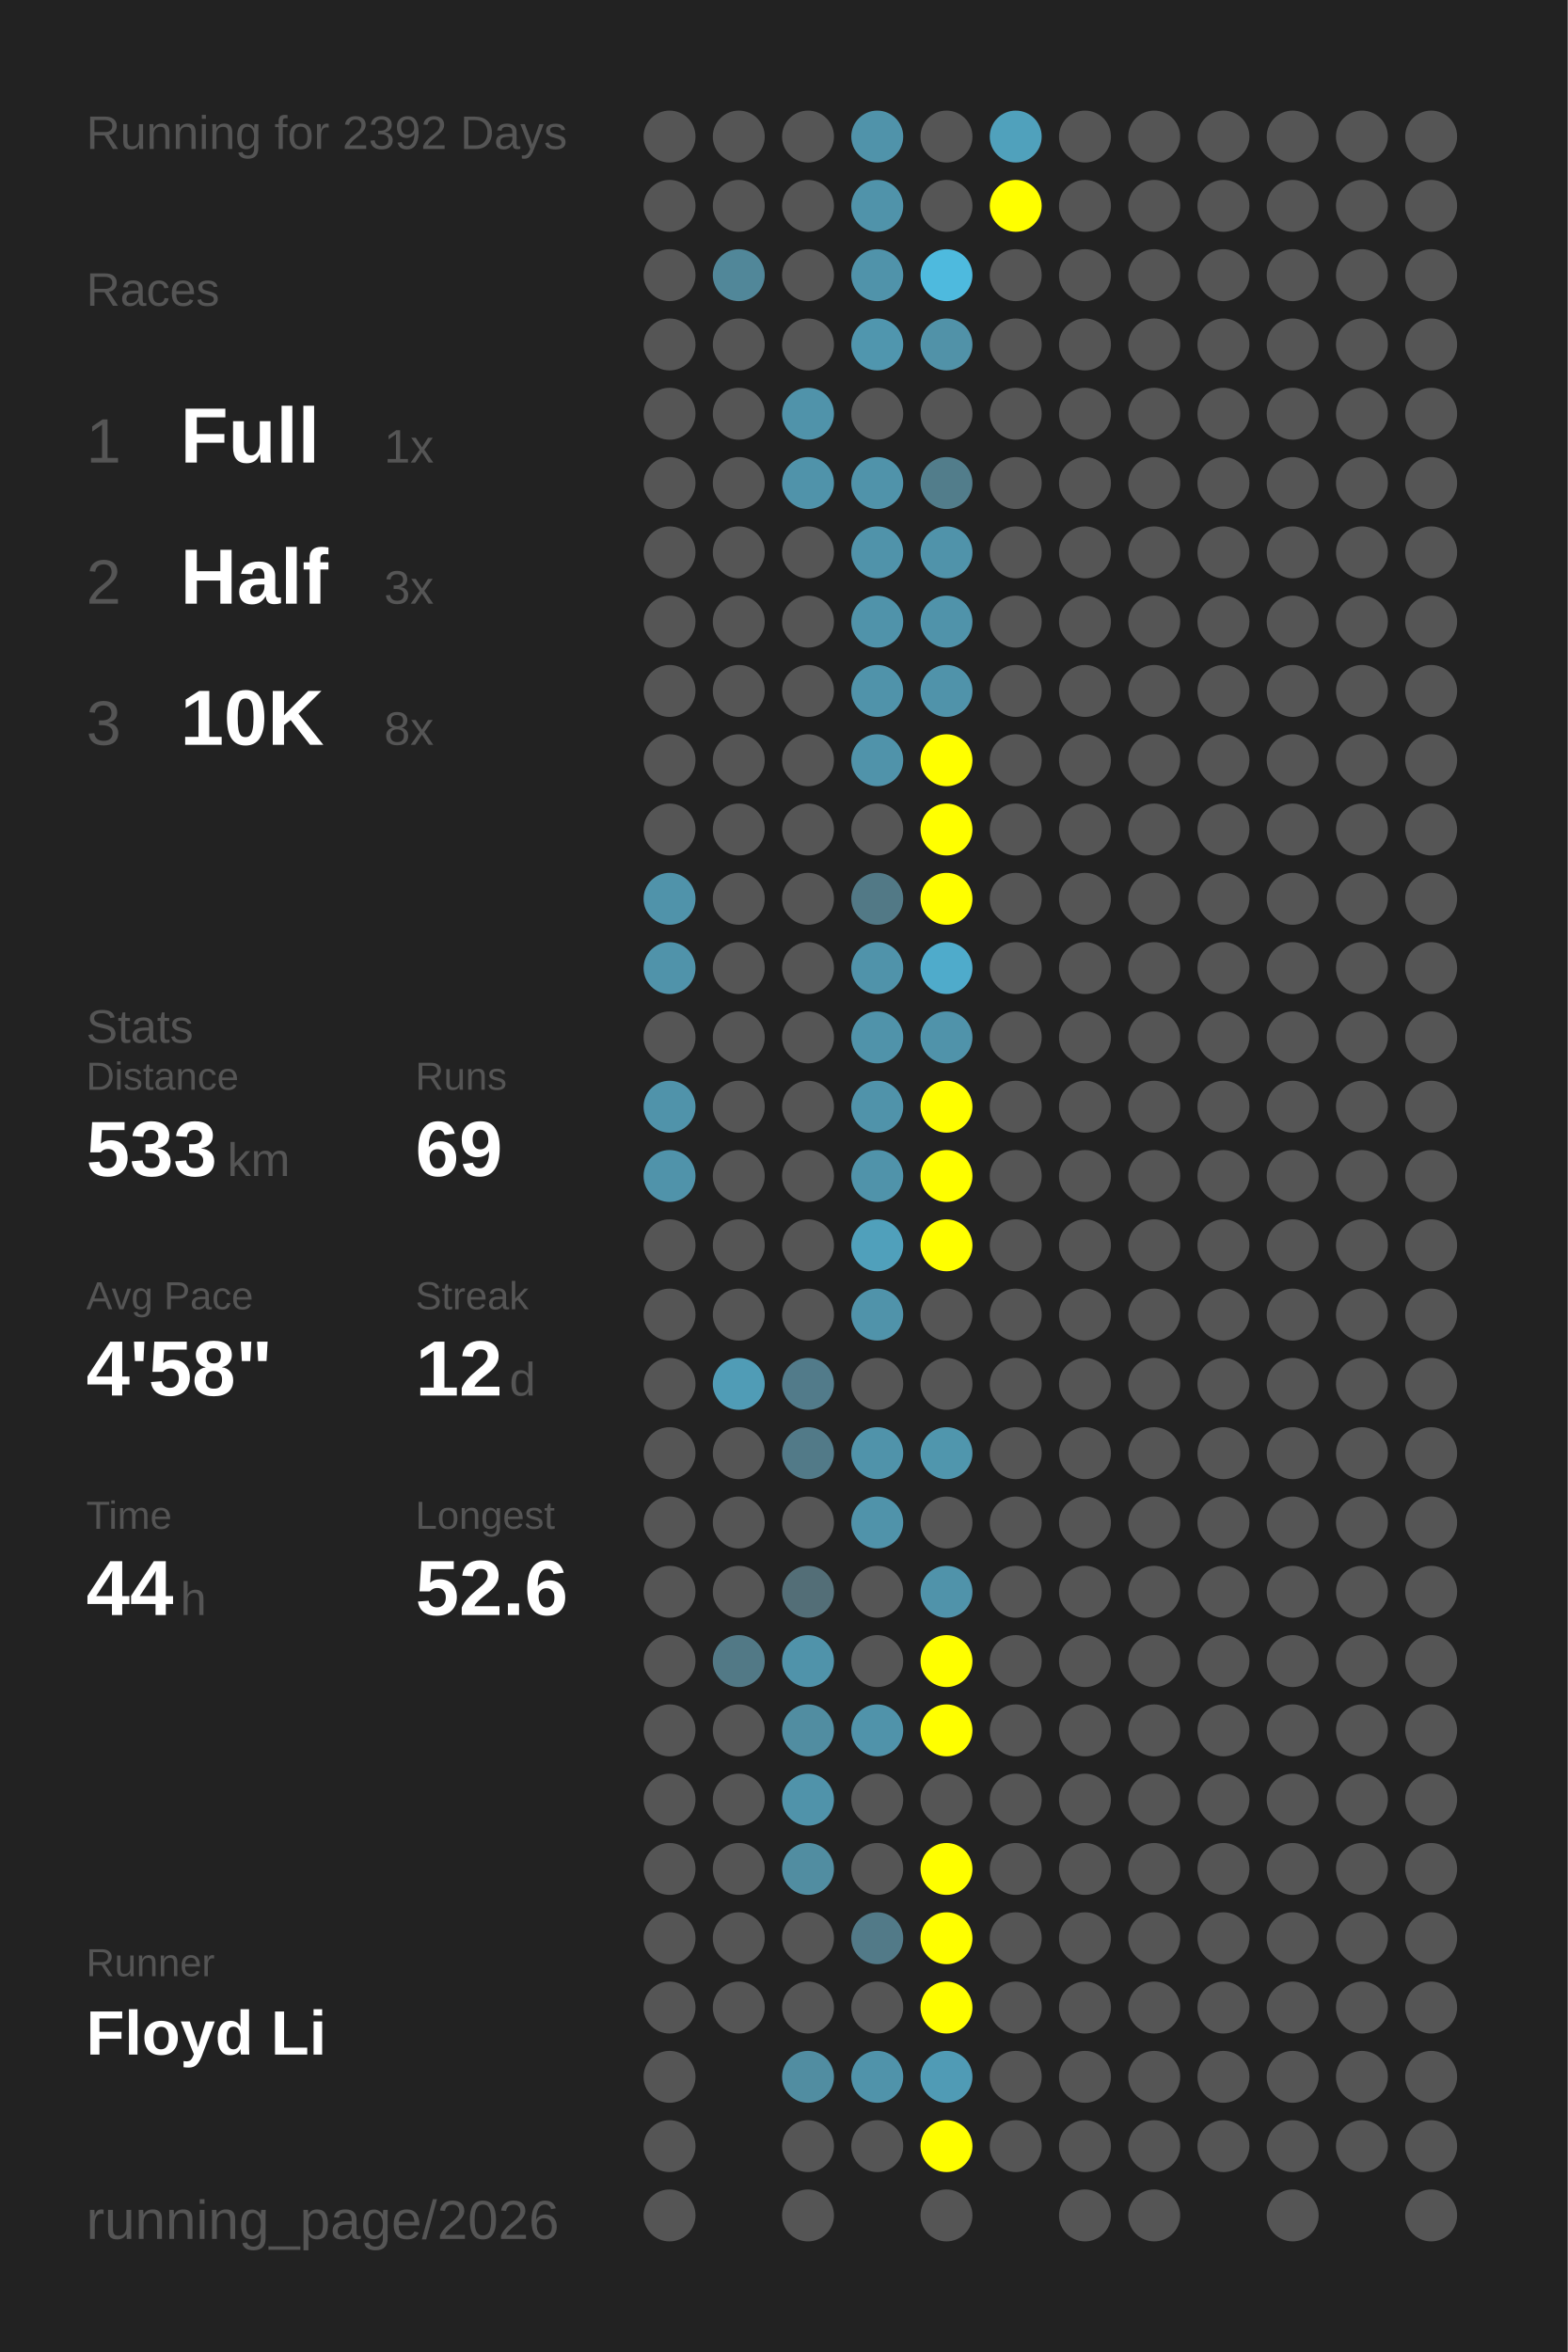
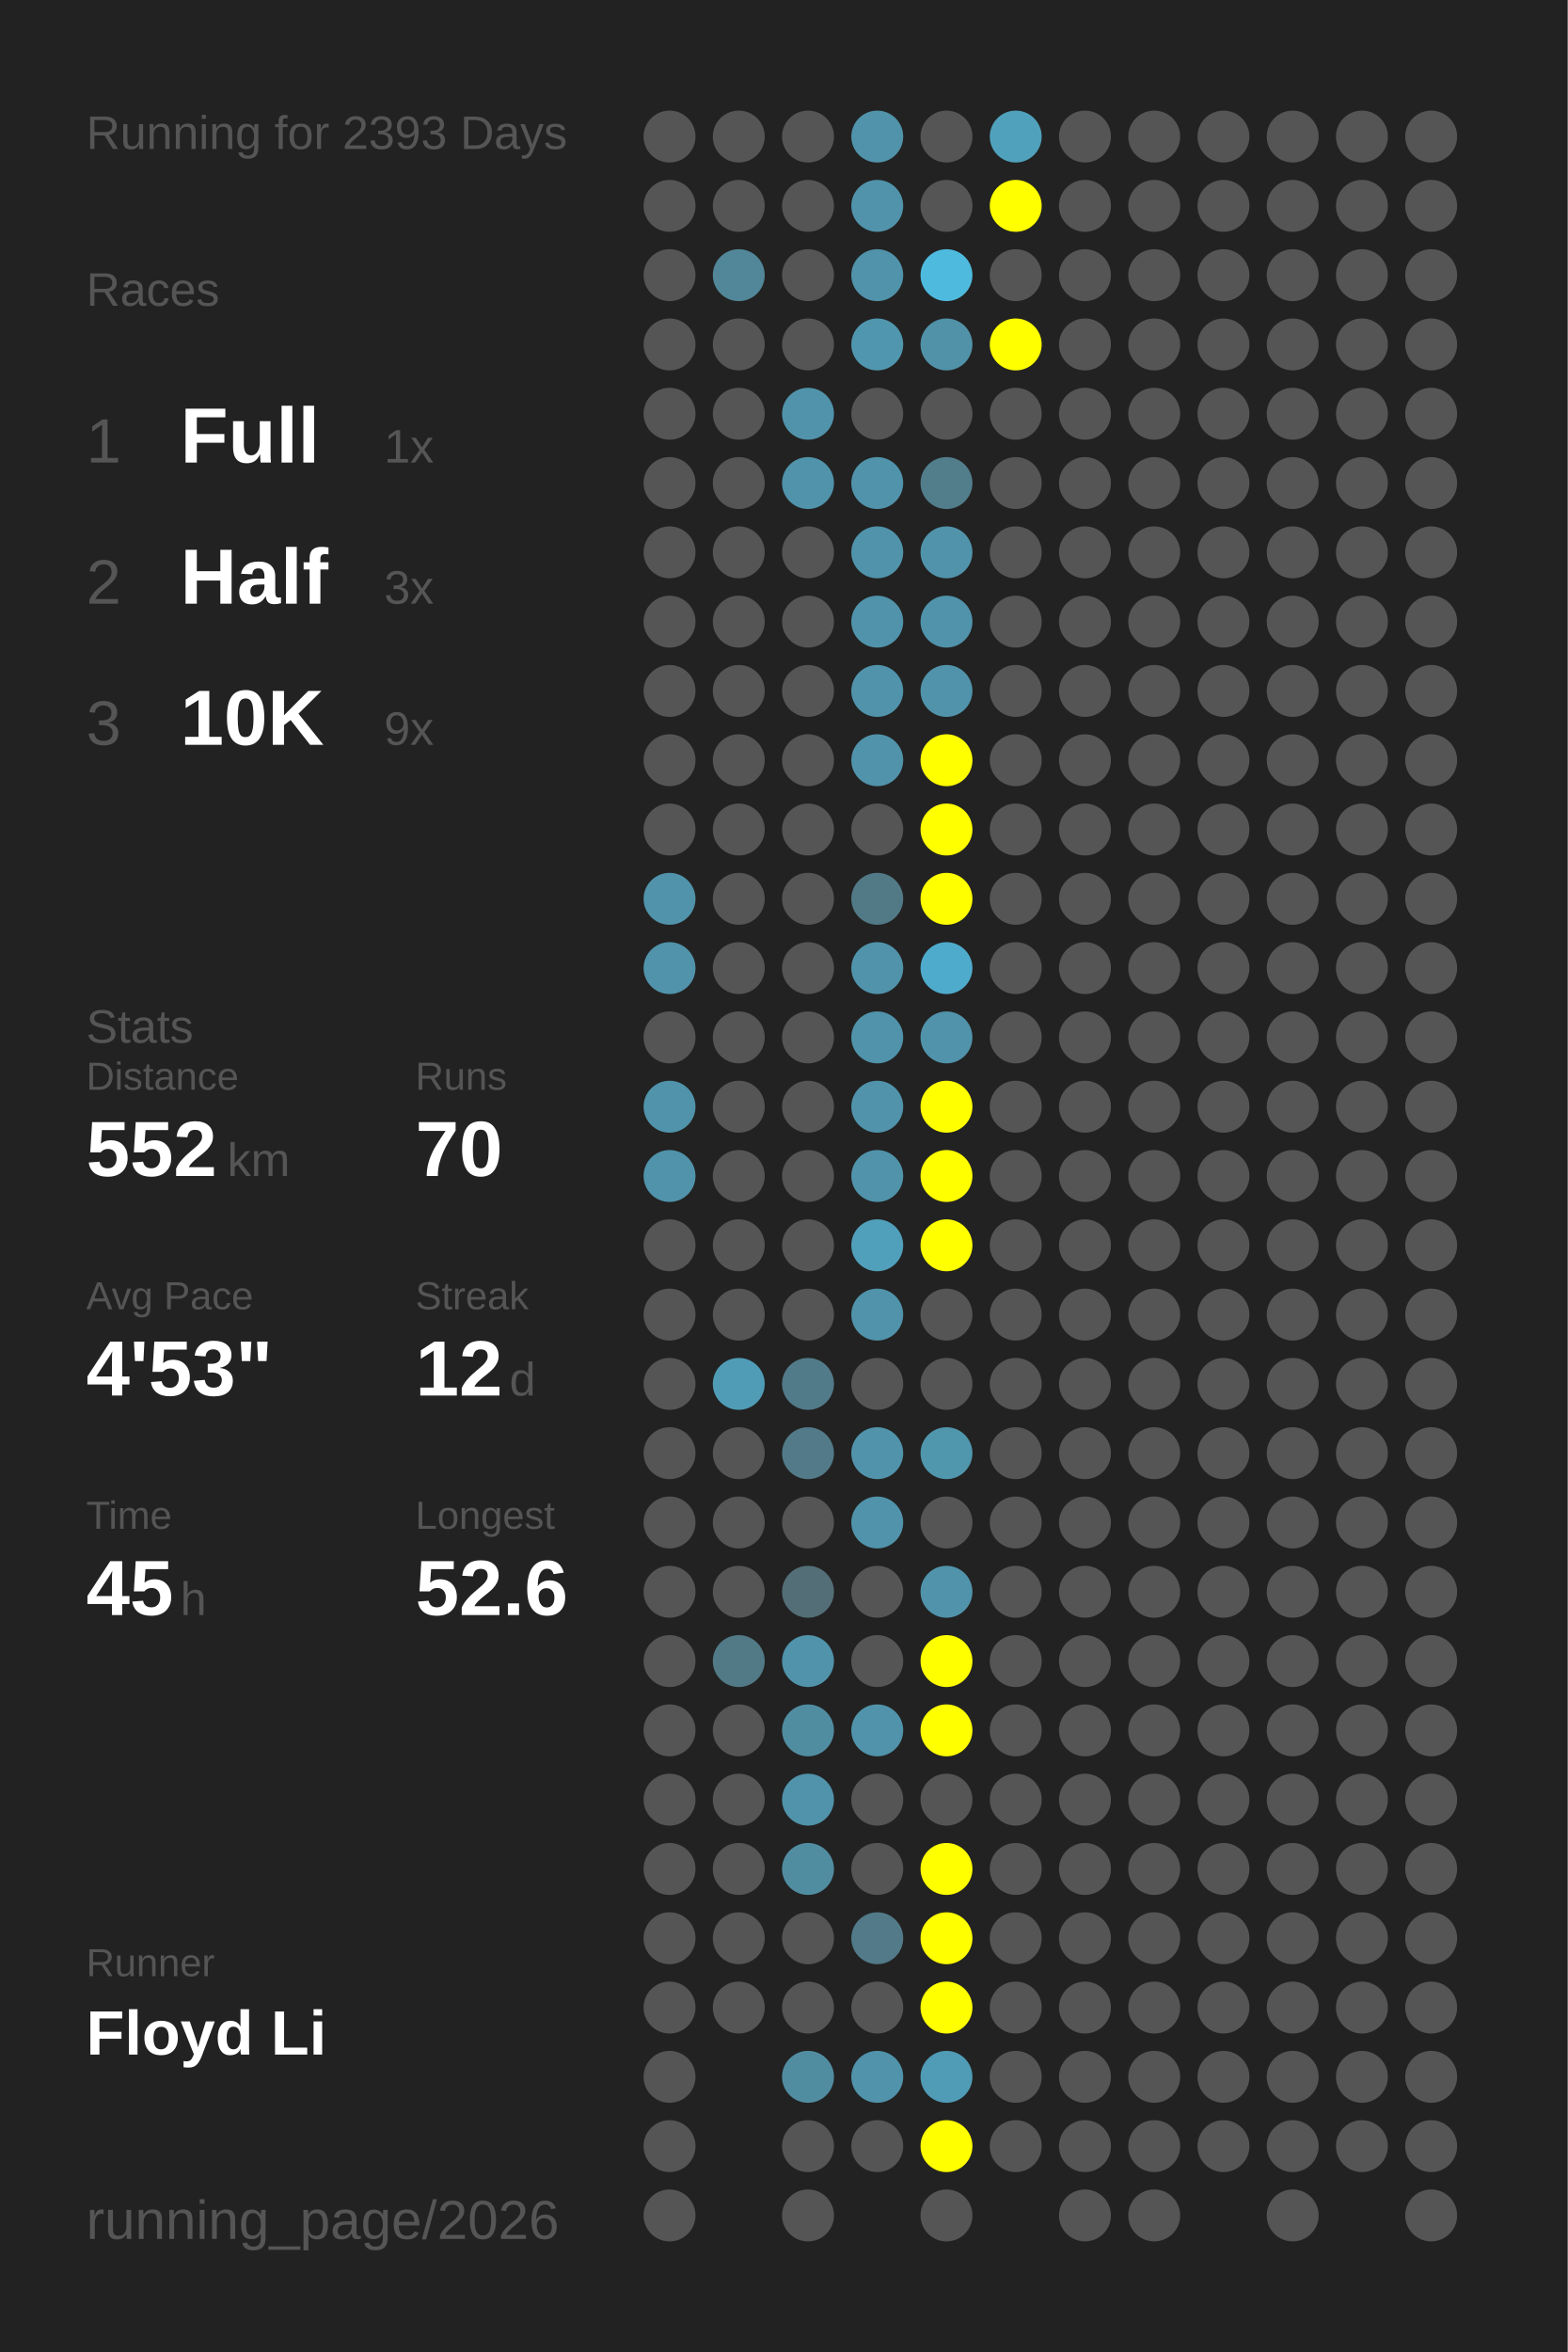
<svg xmlns="http://www.w3.org/2000/svg" baseProfile="full" height="300mm" version="1.1" viewBox="0,0,200,300" width="200mm">
  <defs />
  <rect fill="#222222" height="300" width="200" x="0" y="0" />
-   <text fill="#555555" style="font-size:6px; font-family:Arial;" x="11" y="19">Running for 2392 Days</text>
+   <text fill="#555555" style="font-size:6px; font-family:Arial;" x="11" y="19">Running for 2393 Days</text>
  <text fill="#555555" style="font-size:6px; font-family:Arial;" x="11" y="39">Races</text>
  <text fill="#555555" style="font-size:8px; font-family:Arial;" x="11" y="59">1</text>
  <text fill="#FFFFFF" style="font-size:10px; font-family:Arial; font-weight:bold;" x="23" y="59">Full</text>
  <text fill="#555555" style="font-size:6px; font-family:Arial;" x="49" y="59">1x</text>
  <text fill="#555555" style="font-size:8px; font-family:Arial;" x="11" y="77">2</text>
  <text fill="#FFFFFF" style="font-size:10px; font-family:Arial; font-weight:bold;" x="23" y="77">Half</text>
  <text fill="#555555" style="font-size:6px; font-family:Arial;" x="49" y="77">3x</text>
  <text fill="#555555" style="font-size:8px; font-family:Arial;" x="11" y="95">3</text>
  <text fill="#FFFFFF" style="font-size:10px; font-family:Arial; font-weight:bold;" x="23" y="95">10K</text>
-   <text fill="#555555" style="font-size:6px; font-family:Arial;" x="49" y="95">8x</text>
+   <text fill="#555555" style="font-size:6px; font-family:Arial;" x="49" y="95">9x</text>
  <text fill="#555555" style="font-size:6px; font-family:Arial;" x="11" y="133">Stats</text>
  <text fill="#555555" style="font-size:5px; font-family:Arial;" x="11" y="139">Distance</text>
-   <text fill="#FFFFFF" style="font-size:10px; font-family:Arial; font-weight:bold;" x="11" y="150">533</text>
+   <text fill="#FFFFFF" style="font-size:10px; font-family:Arial; font-weight:bold;" x="11" y="150">552</text>
  <text fill="#555555" style="font-size:6px; font-family:Arial;" x="29" y="150">km</text>
  <text fill="#555555" style="font-size:5px; font-family:Arial;" x="53" y="139">Runs</text>
-   <text fill="#FFFFFF" style="font-size:10px; font-family:Arial; font-weight:bold;" x="53" y="150">69</text>
+   <text fill="#FFFFFF" style="font-size:10px; font-family:Arial; font-weight:bold;" x="53" y="150">70</text>
  <text fill="#555555" style="font-size:5px; font-family:Arial;" x="11" y="167">Avg Pace</text>
-   <text fill="#FFFFFF" style="font-size:10px; font-family:Arial; font-weight:bold;" x="11" y="178">4'58"</text>
+   <text fill="#FFFFFF" style="font-size:10px; font-family:Arial; font-weight:bold;" x="11" y="178">4'53"</text>
  <text fill="#555555" style="font-size:5px; font-family:Arial;" x="53" y="167">Streak</text>
  <text fill="#FFFFFF" style="font-size:10px; font-family:Arial; font-weight:bold;" x="53" y="178">12</text>
  <text fill="#555555" style="font-size:6px; font-family:Arial;" x="65" y="178">d</text>
  <text fill="#555555" style="font-size:5px; font-family:Arial;" x="11" y="195">Time</text>
-   <text fill="#FFFFFF" style="font-size:10px; font-family:Arial; font-weight:bold;" x="11" y="206">44</text>
+   <text fill="#FFFFFF" style="font-size:10px; font-family:Arial; font-weight:bold;" x="11" y="206">45</text>
  <text fill="#555555" style="font-size:6px; font-family:Arial;" x="23" y="206">h</text>
  <text fill="#555555" style="font-size:5px; font-family:Arial;" x="53" y="195">Longest</text>
  <text fill="#FFFFFF" style="font-size:10px; font-family:Arial; font-weight:bold;" x="53" y="206">52.6</text>
  <text fill="#555555" style="font-size:5px; font-family:Arial;" x="11" y="252.065">Runner</text>
  <text fill="#FFFFFF" style="font-size:8px; font-family:Arial; font-weight:bold;" x="11" y="262.065">Floyd Li</text>
  <text fill="#555555" style="font-size:7px; font-family:Arial;" x="11" y="285.581">running_page/2026</text>
  <circle cx="85.417" cy="17.419" fill="#555555" r="3.312" />
  <circle cx="85.417" cy="26.258" fill="#555555" r="3.312" />
  <circle cx="85.417" cy="35.097" fill="#555555" r="3.312" />
  <circle cx="85.417" cy="43.935" fill="#555555" r="3.312" />
  <circle cx="85.417" cy="52.774" fill="#555555" r="3.312" />
  <circle cx="85.417" cy="61.613" fill="#555555" r="3.312" />
  <circle cx="85.417" cy="70.452" fill="#555555" r="3.312" />
  <circle cx="85.417" cy="79.29" fill="#555555" r="3.312" />
  <circle cx="85.417" cy="88.129" fill="#555555" r="3.312" />
  <circle cx="85.417" cy="96.968" fill="#555555" r="3.312" />
  <circle cx="85.417" cy="105.806" fill="#555555" r="3.312" />
  <circle cx="85.417" cy="114.645" fill="#5093aa" r="3.312" />
  <circle cx="85.417" cy="123.484" fill="#5093aa" r="3.312" />
  <circle cx="85.417" cy="132.323" fill="#555555" r="3.312" />
  <circle cx="85.417" cy="141.161" fill="#5093aa" r="3.312" />
  <circle cx="85.417" cy="150" fill="#5093aa" r="3.312" />
  <circle cx="85.417" cy="158.839" fill="#555555" r="3.312" />
  <circle cx="85.417" cy="167.677" fill="#555555" r="3.312" />
  <circle cx="85.417" cy="176.516" fill="#555555" r="3.312" />
  <circle cx="85.417" cy="185.355" fill="#555555" r="3.312" />
  <circle cx="85.417" cy="194.194" fill="#555555" r="3.312" />
  <circle cx="85.417" cy="203.032" fill="#555555" r="3.312" />
  <circle cx="85.417" cy="211.871" fill="#555555" r="3.312" />
  <circle cx="85.417" cy="220.71" fill="#555555" r="3.312" />
  <circle cx="85.417" cy="229.548" fill="#555555" r="3.312" />
  <circle cx="85.417" cy="238.387" fill="#555555" r="3.312" />
  <circle cx="85.417" cy="247.226" fill="#555555" r="3.312" />
  <circle cx="85.417" cy="256.065" fill="#555555" r="3.312" />
  <circle cx="85.417" cy="264.903" fill="#555555" r="3.312" />
  <circle cx="85.417" cy="273.742" fill="#555555" r="3.312" />
  <circle cx="85.417" cy="282.581" fill="#555555" r="3.312" />
  <circle cx="94.25" cy="17.419" fill="#555555" r="3.312" />
  <circle cx="94.25" cy="26.258" fill="#555555" r="3.312" />
  <circle cx="94.25" cy="35.097" fill="#518799" r="3.312" />
  <circle cx="94.25" cy="43.935" fill="#555555" r="3.312" />
  <circle cx="94.25" cy="52.774" fill="#555555" r="3.312" />
  <circle cx="94.25" cy="61.613" fill="#555555" r="3.312" />
  <circle cx="94.25" cy="70.452" fill="#555555" r="3.312" />
  <circle cx="94.25" cy="79.29" fill="#555555" r="3.312" />
  <circle cx="94.25" cy="88.129" fill="#555555" r="3.312" />
  <circle cx="94.25" cy="96.968" fill="#555555" r="3.312" />
  <circle cx="94.25" cy="105.806" fill="#555555" r="3.312" />
  <circle cx="94.25" cy="114.645" fill="#555555" r="3.312" />
  <circle cx="94.25" cy="123.484" fill="#555555" r="3.312" />
  <circle cx="94.25" cy="132.323" fill="#555555" r="3.312" />
  <circle cx="94.25" cy="141.161" fill="#555555" r="3.312" />
  <circle cx="94.25" cy="150" fill="#555555" r="3.312" />
  <circle cx="94.25" cy="158.839" fill="#555555" r="3.312" />
  <circle cx="94.25" cy="167.677" fill="#555555" r="3.312" />
  <circle cx="94.25" cy="176.516" fill="#509cb6" r="3.312" />
  <circle cx="94.25" cy="185.355" fill="#555555" r="3.312" />
  <circle cx="94.25" cy="194.194" fill="#555555" r="3.312" />
  <circle cx="94.25" cy="203.032" fill="#555555" r="3.312" />
  <circle cx="94.25" cy="211.871" fill="#527986" r="3.312" />
  <circle cx="94.25" cy="220.71" fill="#555555" r="3.312" />
  <circle cx="94.25" cy="229.548" fill="#555555" r="3.312" />
  <circle cx="94.25" cy="238.387" fill="#555555" r="3.312" />
  <circle cx="94.25" cy="247.226" fill="#555555" r="3.312" />
  <circle cx="94.25" cy="256.065" fill="#555555" r="3.312" />
  <circle cx="103.083" cy="17.419" fill="#555555" r="3.312" />
  <circle cx="103.083" cy="26.258" fill="#555555" r="3.312" />
  <circle cx="103.083" cy="35.097" fill="#555555" r="3.312" />
  <circle cx="103.083" cy="43.935" fill="#555555" r="3.312" />
  <circle cx="103.083" cy="52.774" fill="#5093aa" r="3.312" />
  <circle cx="103.083" cy="61.613" fill="#5093aa" r="3.312" />
  <circle cx="103.083" cy="70.452" fill="#555555" r="3.312" />
  <circle cx="103.083" cy="79.29" fill="#555555" r="3.312" />
  <circle cx="103.083" cy="88.129" fill="#555555" r="3.312" />
  <circle cx="103.083" cy="96.968" fill="#555555" r="3.312" />
  <circle cx="103.083" cy="105.806" fill="#555555" r="3.312" />
  <circle cx="103.083" cy="114.645" fill="#555555" r="3.312" />
  <circle cx="103.083" cy="123.484" fill="#555555" r="3.312" />
  <circle cx="103.083" cy="132.323" fill="#555555" r="3.312" />
  <circle cx="103.083" cy="141.161" fill="#555555" r="3.312" />
  <circle cx="103.083" cy="150" fill="#555555" r="3.312" />
  <circle cx="103.083" cy="158.839" fill="#555555" r="3.312" />
  <circle cx="103.083" cy="167.677" fill="#555555" r="3.312" />
  <circle cx="103.083" cy="176.516" fill="#527b8a" r="3.312" />
  <circle cx="103.083" cy="185.355" fill="#527a88" r="3.312" />
  <circle cx="103.083" cy="194.194" fill="#555555" r="3.312" />
  <circle cx="103.083" cy="203.032" fill="#536e77" r="3.312" />
  <circle cx="103.083" cy="211.871" fill="#5093aa" r="3.312" />
  <circle cx="103.083" cy="220.71" fill="#518da1" r="3.312" />
  <circle cx="103.083" cy="229.548" fill="#5093aa" r="3.312" />
  <circle cx="103.083" cy="238.387" fill="#518da1" r="3.312" />
  <circle cx="103.083" cy="247.226" fill="#555555" r="3.312" />
  <circle cx="103.083" cy="256.065" fill="#555555" r="3.312" />
  <circle cx="103.083" cy="264.903" fill="#518da1" r="3.312" />
  <circle cx="103.083" cy="273.742" fill="#555555" r="3.312" />
  <circle cx="103.083" cy="282.581" fill="#555555" r="3.312" />
  <circle cx="111.917" cy="17.419" fill="#5093aa" r="3.312" />
  <circle cx="111.917" cy="26.258" fill="#5093aa" r="3.312" />
  <circle cx="111.917" cy="35.097" fill="#5093aa" r="3.312" />
  <circle cx="111.917" cy="43.935" fill="#5096ae" r="3.312" />
  <circle cx="111.917" cy="52.774" fill="#555555" r="3.312" />
  <circle cx="111.917" cy="61.613" fill="#5093aa" r="3.312" />
  <circle cx="111.917" cy="70.452" fill="#5093aa" r="3.312" />
  <circle cx="111.917" cy="79.29" fill="#5093aa" r="3.312" />
  <circle cx="111.917" cy="88.129" fill="#5093aa" r="3.312" />
  <circle cx="111.917" cy="96.968" fill="#5093aa" r="3.312" />
  <circle cx="111.917" cy="105.806" fill="#555555" r="3.312" />
  <circle cx="111.917" cy="114.645" fill="#527986" r="3.312" />
  <circle cx="111.917" cy="123.484" fill="#5093aa" r="3.312" />
  <circle cx="111.917" cy="132.323" fill="#5093aa" r="3.312" />
  <circle cx="111.917" cy="141.161" fill="#5093aa" r="3.312" />
  <circle cx="111.917" cy="150" fill="#5093aa" r="3.312" />
  <circle cx="111.917" cy="158.839" fill="#50a0bb" r="3.312" />
  <circle cx="111.917" cy="167.677" fill="#5093aa" r="3.312" />
  <circle cx="111.917" cy="176.516" fill="#555555" r="3.312" />
  <circle cx="111.917" cy="185.355" fill="#5093aa" r="3.312" />
  <circle cx="111.917" cy="194.194" fill="#5093aa" r="3.312" />
  <circle cx="111.917" cy="203.032" fill="#555555" r="3.312" />
  <circle cx="111.917" cy="211.871" fill="#555555" r="3.312" />
  <circle cx="111.917" cy="220.71" fill="#5093aa" r="3.312" />
  <circle cx="111.917" cy="229.548" fill="#555555" r="3.312" />
  <circle cx="111.917" cy="238.387" fill="#555555" r="3.312" />
  <circle cx="111.917" cy="247.226" fill="#527a88" r="3.312" />
  <circle cx="111.917" cy="256.065" fill="#555555" r="3.312" />
  <circle cx="111.917" cy="264.903" fill="#5093aa" r="3.312" />
  <circle cx="111.917" cy="273.742" fill="#555555" r="3.312" />
  <circle cx="120.75" cy="17.419" fill="#555555" r="3.312" />
  <circle cx="120.75" cy="26.258" fill="#555555" r="3.312" />
  <circle cx="120.75" cy="35.097" fill="#4ebade" r="3.312" />
  <circle cx="120.75" cy="43.935" fill="#5192a8" r="3.312" />
  <circle cx="120.75" cy="52.774" fill="#555555" r="3.312" />
  <circle cx="120.75" cy="61.613" fill="#527d8b" r="3.312" />
  <circle cx="120.75" cy="70.452" fill="#5093aa" r="3.312" />
  <circle cx="120.75" cy="79.29" fill="#5093aa" r="3.312" />
  <circle cx="120.75" cy="88.129" fill="#5093aa" r="3.312" />
  <circle cx="120.75" cy="96.968" fill="#FFFF00" r="3.312" />
  <circle cx="120.75" cy="105.806" fill="#FFFF00" r="3.312" />
  <circle cx="120.75" cy="114.645" fill="#FFFF00" r="3.312" />
  <circle cx="120.75" cy="123.484" fill="#4fabcb" r="3.312" />
  <circle cx="120.75" cy="132.323" fill="#5093aa" r="3.312" />
  <circle cx="120.75" cy="141.161" fill="#FFFF00" r="3.312" />
  <circle cx="120.75" cy="150" fill="#FFFF00" r="3.312" />
  <circle cx="120.75" cy="158.839" fill="#FFFF00" r="3.312" />
  <circle cx="120.75" cy="167.677" fill="#555555" r="3.312" />
  <circle cx="120.75" cy="176.516" fill="#555555" r="3.312" />
  <circle cx="120.75" cy="185.355" fill="#5096ad" r="3.312" />
  <circle cx="120.75" cy="194.194" fill="#555555" r="3.312" />
  <circle cx="120.75" cy="203.032" fill="#5093aa" r="3.312" />
  <circle cx="120.75" cy="211.871" fill="#FFFF00" r="3.312" />
  <circle cx="120.75" cy="220.71" fill="#FFFF00" r="3.312" />
  <circle cx="120.75" cy="229.548" fill="#555555" r="3.312" />
  <circle cx="120.75" cy="238.387" fill="#FFFF00" r="3.312" />
  <circle cx="120.75" cy="247.226" fill="#FFFF00" r="3.312" />
  <circle cx="120.75" cy="256.065" fill="#FFFF00" r="3.312" />
  <circle cx="120.75" cy="264.903" fill="#509bb5" r="3.312" />
  <circle cx="120.75" cy="273.742" fill="#FFFF00" r="3.312" />
  <circle cx="120.75" cy="282.581" fill="#555555" r="3.312" />
  <circle cx="129.583" cy="17.419" fill="#50a1bc" r="3.312" />
  <circle cx="129.583" cy="26.258" fill="#FFFF00" r="3.312" />
  <circle cx="129.583" cy="35.097" fill="#555555" r="3.312" />
-   <circle cx="129.583" cy="43.935" fill="#555555" r="3.312" />
+   <circle cx="129.583" cy="43.935" fill="#FFFF00" r="3.312" />
  <circle cx="129.583" cy="52.774" fill="#555555" r="3.312" />
  <circle cx="129.583" cy="61.613" fill="#555555" r="3.312" />
  <circle cx="129.583" cy="70.452" fill="#555555" r="3.312" />
  <circle cx="129.583" cy="79.29" fill="#555555" r="3.312" />
  <circle cx="129.583" cy="88.129" fill="#555555" r="3.312" />
  <circle cx="129.583" cy="96.968" fill="#555555" r="3.312" />
  <circle cx="129.583" cy="105.806" fill="#555555" r="3.312" />
  <circle cx="129.583" cy="114.645" fill="#555555" r="3.312" />
  <circle cx="129.583" cy="123.484" fill="#555555" r="3.312" />
  <circle cx="129.583" cy="132.323" fill="#555555" r="3.312" />
  <circle cx="129.583" cy="141.161" fill="#555555" r="3.312" />
  <circle cx="129.583" cy="150" fill="#555555" r="3.312" />
  <circle cx="129.583" cy="158.839" fill="#555555" r="3.312" />
  <circle cx="129.583" cy="167.677" fill="#555555" r="3.312" />
  <circle cx="129.583" cy="176.516" fill="#555555" r="3.312" />
  <circle cx="129.583" cy="185.355" fill="#555555" r="3.312" />
  <circle cx="129.583" cy="194.194" fill="#555555" r="3.312" />
  <circle cx="129.583" cy="203.032" fill="#555555" r="3.312" />
  <circle cx="129.583" cy="211.871" fill="#555555" r="3.312" />
  <circle cx="129.583" cy="220.71" fill="#555555" r="3.312" />
  <circle cx="129.583" cy="229.548" fill="#555555" r="3.312" />
  <circle cx="129.583" cy="238.387" fill="#555555" r="3.312" />
  <circle cx="129.583" cy="247.226" fill="#555555" r="3.312" />
  <circle cx="129.583" cy="256.065" fill="#555555" r="3.312" />
  <circle cx="129.583" cy="264.903" fill="#555555" r="3.312" />
  <circle cx="129.583" cy="273.742" fill="#555555" r="3.312" />
  <circle cx="138.417" cy="17.419" fill="#555555" r="3.312" />
  <circle cx="138.417" cy="26.258" fill="#555555" r="3.312" />
  <circle cx="138.417" cy="35.097" fill="#555555" r="3.312" />
  <circle cx="138.417" cy="43.935" fill="#555555" r="3.312" />
  <circle cx="138.417" cy="52.774" fill="#555555" r="3.312" />
  <circle cx="138.417" cy="61.613" fill="#555555" r="3.312" />
  <circle cx="138.417" cy="70.452" fill="#555555" r="3.312" />
  <circle cx="138.417" cy="79.29" fill="#555555" r="3.312" />
  <circle cx="138.417" cy="88.129" fill="#555555" r="3.312" />
  <circle cx="138.417" cy="96.968" fill="#555555" r="3.312" />
  <circle cx="138.417" cy="105.806" fill="#555555" r="3.312" />
  <circle cx="138.417" cy="114.645" fill="#555555" r="3.312" />
  <circle cx="138.417" cy="123.484" fill="#555555" r="3.312" />
  <circle cx="138.417" cy="132.323" fill="#555555" r="3.312" />
  <circle cx="138.417" cy="141.161" fill="#555555" r="3.312" />
  <circle cx="138.417" cy="150" fill="#555555" r="3.312" />
  <circle cx="138.417" cy="158.839" fill="#555555" r="3.312" />
  <circle cx="138.417" cy="167.677" fill="#555555" r="3.312" />
  <circle cx="138.417" cy="176.516" fill="#555555" r="3.312" />
  <circle cx="138.417" cy="185.355" fill="#555555" r="3.312" />
  <circle cx="138.417" cy="194.194" fill="#555555" r="3.312" />
  <circle cx="138.417" cy="203.032" fill="#555555" r="3.312" />
  <circle cx="138.417" cy="211.871" fill="#555555" r="3.312" />
  <circle cx="138.417" cy="220.71" fill="#555555" r="3.312" />
  <circle cx="138.417" cy="229.548" fill="#555555" r="3.312" />
  <circle cx="138.417" cy="238.387" fill="#555555" r="3.312" />
  <circle cx="138.417" cy="247.226" fill="#555555" r="3.312" />
  <circle cx="138.417" cy="256.065" fill="#555555" r="3.312" />
  <circle cx="138.417" cy="264.903" fill="#555555" r="3.312" />
  <circle cx="138.417" cy="273.742" fill="#555555" r="3.312" />
  <circle cx="138.417" cy="282.581" fill="#555555" r="3.312" />
  <circle cx="147.25" cy="17.419" fill="#555555" r="3.312" />
  <circle cx="147.25" cy="26.258" fill="#555555" r="3.312" />
  <circle cx="147.25" cy="35.097" fill="#555555" r="3.312" />
  <circle cx="147.25" cy="43.935" fill="#555555" r="3.312" />
  <circle cx="147.25" cy="52.774" fill="#555555" r="3.312" />
  <circle cx="147.25" cy="61.613" fill="#555555" r="3.312" />
  <circle cx="147.25" cy="70.452" fill="#555555" r="3.312" />
  <circle cx="147.25" cy="79.29" fill="#555555" r="3.312" />
  <circle cx="147.25" cy="88.129" fill="#555555" r="3.312" />
  <circle cx="147.25" cy="96.968" fill="#555555" r="3.312" />
  <circle cx="147.25" cy="105.806" fill="#555555" r="3.312" />
  <circle cx="147.25" cy="114.645" fill="#555555" r="3.312" />
  <circle cx="147.25" cy="123.484" fill="#555555" r="3.312" />
  <circle cx="147.25" cy="132.323" fill="#555555" r="3.312" />
  <circle cx="147.25" cy="141.161" fill="#555555" r="3.312" />
  <circle cx="147.25" cy="150" fill="#555555" r="3.312" />
  <circle cx="147.25" cy="158.839" fill="#555555" r="3.312" />
  <circle cx="147.25" cy="167.677" fill="#555555" r="3.312" />
  <circle cx="147.25" cy="176.516" fill="#555555" r="3.312" />
  <circle cx="147.25" cy="185.355" fill="#555555" r="3.312" />
  <circle cx="147.25" cy="194.194" fill="#555555" r="3.312" />
  <circle cx="147.25" cy="203.032" fill="#555555" r="3.312" />
  <circle cx="147.25" cy="211.871" fill="#555555" r="3.312" />
  <circle cx="147.25" cy="220.71" fill="#555555" r="3.312" />
  <circle cx="147.25" cy="229.548" fill="#555555" r="3.312" />
  <circle cx="147.25" cy="238.387" fill="#555555" r="3.312" />
  <circle cx="147.25" cy="247.226" fill="#555555" r="3.312" />
  <circle cx="147.25" cy="256.065" fill="#555555" r="3.312" />
  <circle cx="147.25" cy="264.903" fill="#555555" r="3.312" />
  <circle cx="147.25" cy="273.742" fill="#555555" r="3.312" />
  <circle cx="147.25" cy="282.581" fill="#555555" r="3.312" />
  <circle cx="156.083" cy="17.419" fill="#555555" r="3.312" />
  <circle cx="156.083" cy="26.258" fill="#555555" r="3.312" />
  <circle cx="156.083" cy="35.097" fill="#555555" r="3.312" />
  <circle cx="156.083" cy="43.935" fill="#555555" r="3.312" />
  <circle cx="156.083" cy="52.774" fill="#555555" r="3.312" />
  <circle cx="156.083" cy="61.613" fill="#555555" r="3.312" />
  <circle cx="156.083" cy="70.452" fill="#555555" r="3.312" />
  <circle cx="156.083" cy="79.29" fill="#555555" r="3.312" />
  <circle cx="156.083" cy="88.129" fill="#555555" r="3.312" />
  <circle cx="156.083" cy="96.968" fill="#555555" r="3.312" />
  <circle cx="156.083" cy="105.806" fill="#555555" r="3.312" />
  <circle cx="156.083" cy="114.645" fill="#555555" r="3.312" />
  <circle cx="156.083" cy="123.484" fill="#555555" r="3.312" />
  <circle cx="156.083" cy="132.323" fill="#555555" r="3.312" />
  <circle cx="156.083" cy="141.161" fill="#555555" r="3.312" />
  <circle cx="156.083" cy="150" fill="#555555" r="3.312" />
  <circle cx="156.083" cy="158.839" fill="#555555" r="3.312" />
  <circle cx="156.083" cy="167.677" fill="#555555" r="3.312" />
  <circle cx="156.083" cy="176.516" fill="#555555" r="3.312" />
  <circle cx="156.083" cy="185.355" fill="#555555" r="3.312" />
  <circle cx="156.083" cy="194.194" fill="#555555" r="3.312" />
  <circle cx="156.083" cy="203.032" fill="#555555" r="3.312" />
  <circle cx="156.083" cy="211.871" fill="#555555" r="3.312" />
  <circle cx="156.083" cy="220.71" fill="#555555" r="3.312" />
  <circle cx="156.083" cy="229.548" fill="#555555" r="3.312" />
  <circle cx="156.083" cy="238.387" fill="#555555" r="3.312" />
  <circle cx="156.083" cy="247.226" fill="#555555" r="3.312" />
  <circle cx="156.083" cy="256.065" fill="#555555" r="3.312" />
  <circle cx="156.083" cy="264.903" fill="#555555" r="3.312" />
  <circle cx="156.083" cy="273.742" fill="#555555" r="3.312" />
  <circle cx="164.917" cy="17.419" fill="#555555" r="3.312" />
  <circle cx="164.917" cy="26.258" fill="#555555" r="3.312" />
  <circle cx="164.917" cy="35.097" fill="#555555" r="3.312" />
  <circle cx="164.917" cy="43.935" fill="#555555" r="3.312" />
  <circle cx="164.917" cy="52.774" fill="#555555" r="3.312" />
  <circle cx="164.917" cy="61.613" fill="#555555" r="3.312" />
  <circle cx="164.917" cy="70.452" fill="#555555" r="3.312" />
  <circle cx="164.917" cy="79.29" fill="#555555" r="3.312" />
  <circle cx="164.917" cy="88.129" fill="#555555" r="3.312" />
  <circle cx="164.917" cy="96.968" fill="#555555" r="3.312" />
  <circle cx="164.917" cy="105.806" fill="#555555" r="3.312" />
  <circle cx="164.917" cy="114.645" fill="#555555" r="3.312" />
  <circle cx="164.917" cy="123.484" fill="#555555" r="3.312" />
  <circle cx="164.917" cy="132.323" fill="#555555" r="3.312" />
  <circle cx="164.917" cy="141.161" fill="#555555" r="3.312" />
  <circle cx="164.917" cy="150" fill="#555555" r="3.312" />
  <circle cx="164.917" cy="158.839" fill="#555555" r="3.312" />
  <circle cx="164.917" cy="167.677" fill="#555555" r="3.312" />
  <circle cx="164.917" cy="176.516" fill="#555555" r="3.312" />
  <circle cx="164.917" cy="185.355" fill="#555555" r="3.312" />
  <circle cx="164.917" cy="194.194" fill="#555555" r="3.312" />
  <circle cx="164.917" cy="203.032" fill="#555555" r="3.312" />
  <circle cx="164.917" cy="211.871" fill="#555555" r="3.312" />
  <circle cx="164.917" cy="220.71" fill="#555555" r="3.312" />
  <circle cx="164.917" cy="229.548" fill="#555555" r="3.312" />
  <circle cx="164.917" cy="238.387" fill="#555555" r="3.312" />
  <circle cx="164.917" cy="247.226" fill="#555555" r="3.312" />
  <circle cx="164.917" cy="256.065" fill="#555555" r="3.312" />
  <circle cx="164.917" cy="264.903" fill="#555555" r="3.312" />
  <circle cx="164.917" cy="273.742" fill="#555555" r="3.312" />
  <circle cx="164.917" cy="282.581" fill="#555555" r="3.312" />
  <circle cx="173.75" cy="17.419" fill="#555555" r="3.312" />
  <circle cx="173.75" cy="26.258" fill="#555555" r="3.312" />
  <circle cx="173.75" cy="35.097" fill="#555555" r="3.312" />
  <circle cx="173.75" cy="43.935" fill="#555555" r="3.312" />
  <circle cx="173.75" cy="52.774" fill="#555555" r="3.312" />
  <circle cx="173.75" cy="61.613" fill="#555555" r="3.312" />
  <circle cx="173.75" cy="70.452" fill="#555555" r="3.312" />
  <circle cx="173.75" cy="79.29" fill="#555555" r="3.312" />
  <circle cx="173.75" cy="88.129" fill="#555555" r="3.312" />
  <circle cx="173.75" cy="96.968" fill="#555555" r="3.312" />
  <circle cx="173.75" cy="105.806" fill="#555555" r="3.312" />
  <circle cx="173.75" cy="114.645" fill="#555555" r="3.312" />
  <circle cx="173.75" cy="123.484" fill="#555555" r="3.312" />
  <circle cx="173.75" cy="132.323" fill="#555555" r="3.312" />
  <circle cx="173.75" cy="141.161" fill="#555555" r="3.312" />
  <circle cx="173.75" cy="150" fill="#555555" r="3.312" />
  <circle cx="173.75" cy="158.839" fill="#555555" r="3.312" />
  <circle cx="173.75" cy="167.677" fill="#555555" r="3.312" />
  <circle cx="173.75" cy="176.516" fill="#555555" r="3.312" />
  <circle cx="173.75" cy="185.355" fill="#555555" r="3.312" />
  <circle cx="173.75" cy="194.194" fill="#555555" r="3.312" />
  <circle cx="173.75" cy="203.032" fill="#555555" r="3.312" />
  <circle cx="173.75" cy="211.871" fill="#555555" r="3.312" />
  <circle cx="173.75" cy="220.71" fill="#555555" r="3.312" />
  <circle cx="173.75" cy="229.548" fill="#555555" r="3.312" />
  <circle cx="173.75" cy="238.387" fill="#555555" r="3.312" />
  <circle cx="173.75" cy="247.226" fill="#555555" r="3.312" />
  <circle cx="173.75" cy="256.065" fill="#555555" r="3.312" />
  <circle cx="173.75" cy="264.903" fill="#555555" r="3.312" />
  <circle cx="173.75" cy="273.742" fill="#555555" r="3.312" />
  <circle cx="182.583" cy="17.419" fill="#555555" r="3.312" />
  <circle cx="182.583" cy="26.258" fill="#555555" r="3.312" />
  <circle cx="182.583" cy="35.097" fill="#555555" r="3.312" />
  <circle cx="182.583" cy="43.935" fill="#555555" r="3.312" />
  <circle cx="182.583" cy="52.774" fill="#555555" r="3.312" />
  <circle cx="182.583" cy="61.613" fill="#555555" r="3.312" />
  <circle cx="182.583" cy="70.452" fill="#555555" r="3.312" />
  <circle cx="182.583" cy="79.29" fill="#555555" r="3.312" />
  <circle cx="182.583" cy="88.129" fill="#555555" r="3.312" />
  <circle cx="182.583" cy="96.968" fill="#555555" r="3.312" />
  <circle cx="182.583" cy="105.806" fill="#555555" r="3.312" />
  <circle cx="182.583" cy="114.645" fill="#555555" r="3.312" />
  <circle cx="182.583" cy="123.484" fill="#555555" r="3.312" />
  <circle cx="182.583" cy="132.323" fill="#555555" r="3.312" />
  <circle cx="182.583" cy="141.161" fill="#555555" r="3.312" />
  <circle cx="182.583" cy="150" fill="#555555" r="3.312" />
  <circle cx="182.583" cy="158.839" fill="#555555" r="3.312" />
  <circle cx="182.583" cy="167.677" fill="#555555" r="3.312" />
  <circle cx="182.583" cy="176.516" fill="#555555" r="3.312" />
  <circle cx="182.583" cy="185.355" fill="#555555" r="3.312" />
  <circle cx="182.583" cy="194.194" fill="#555555" r="3.312" />
  <circle cx="182.583" cy="203.032" fill="#555555" r="3.312" />
  <circle cx="182.583" cy="211.871" fill="#555555" r="3.312" />
  <circle cx="182.583" cy="220.71" fill="#555555" r="3.312" />
  <circle cx="182.583" cy="229.548" fill="#555555" r="3.312" />
  <circle cx="182.583" cy="238.387" fill="#555555" r="3.312" />
  <circle cx="182.583" cy="247.226" fill="#555555" r="3.312" />
  <circle cx="182.583" cy="256.065" fill="#555555" r="3.312" />
  <circle cx="182.583" cy="264.903" fill="#555555" r="3.312" />
  <circle cx="182.583" cy="273.742" fill="#555555" r="3.312" />
  <circle cx="182.583" cy="282.581" fill="#555555" r="3.312" />
</svg>
